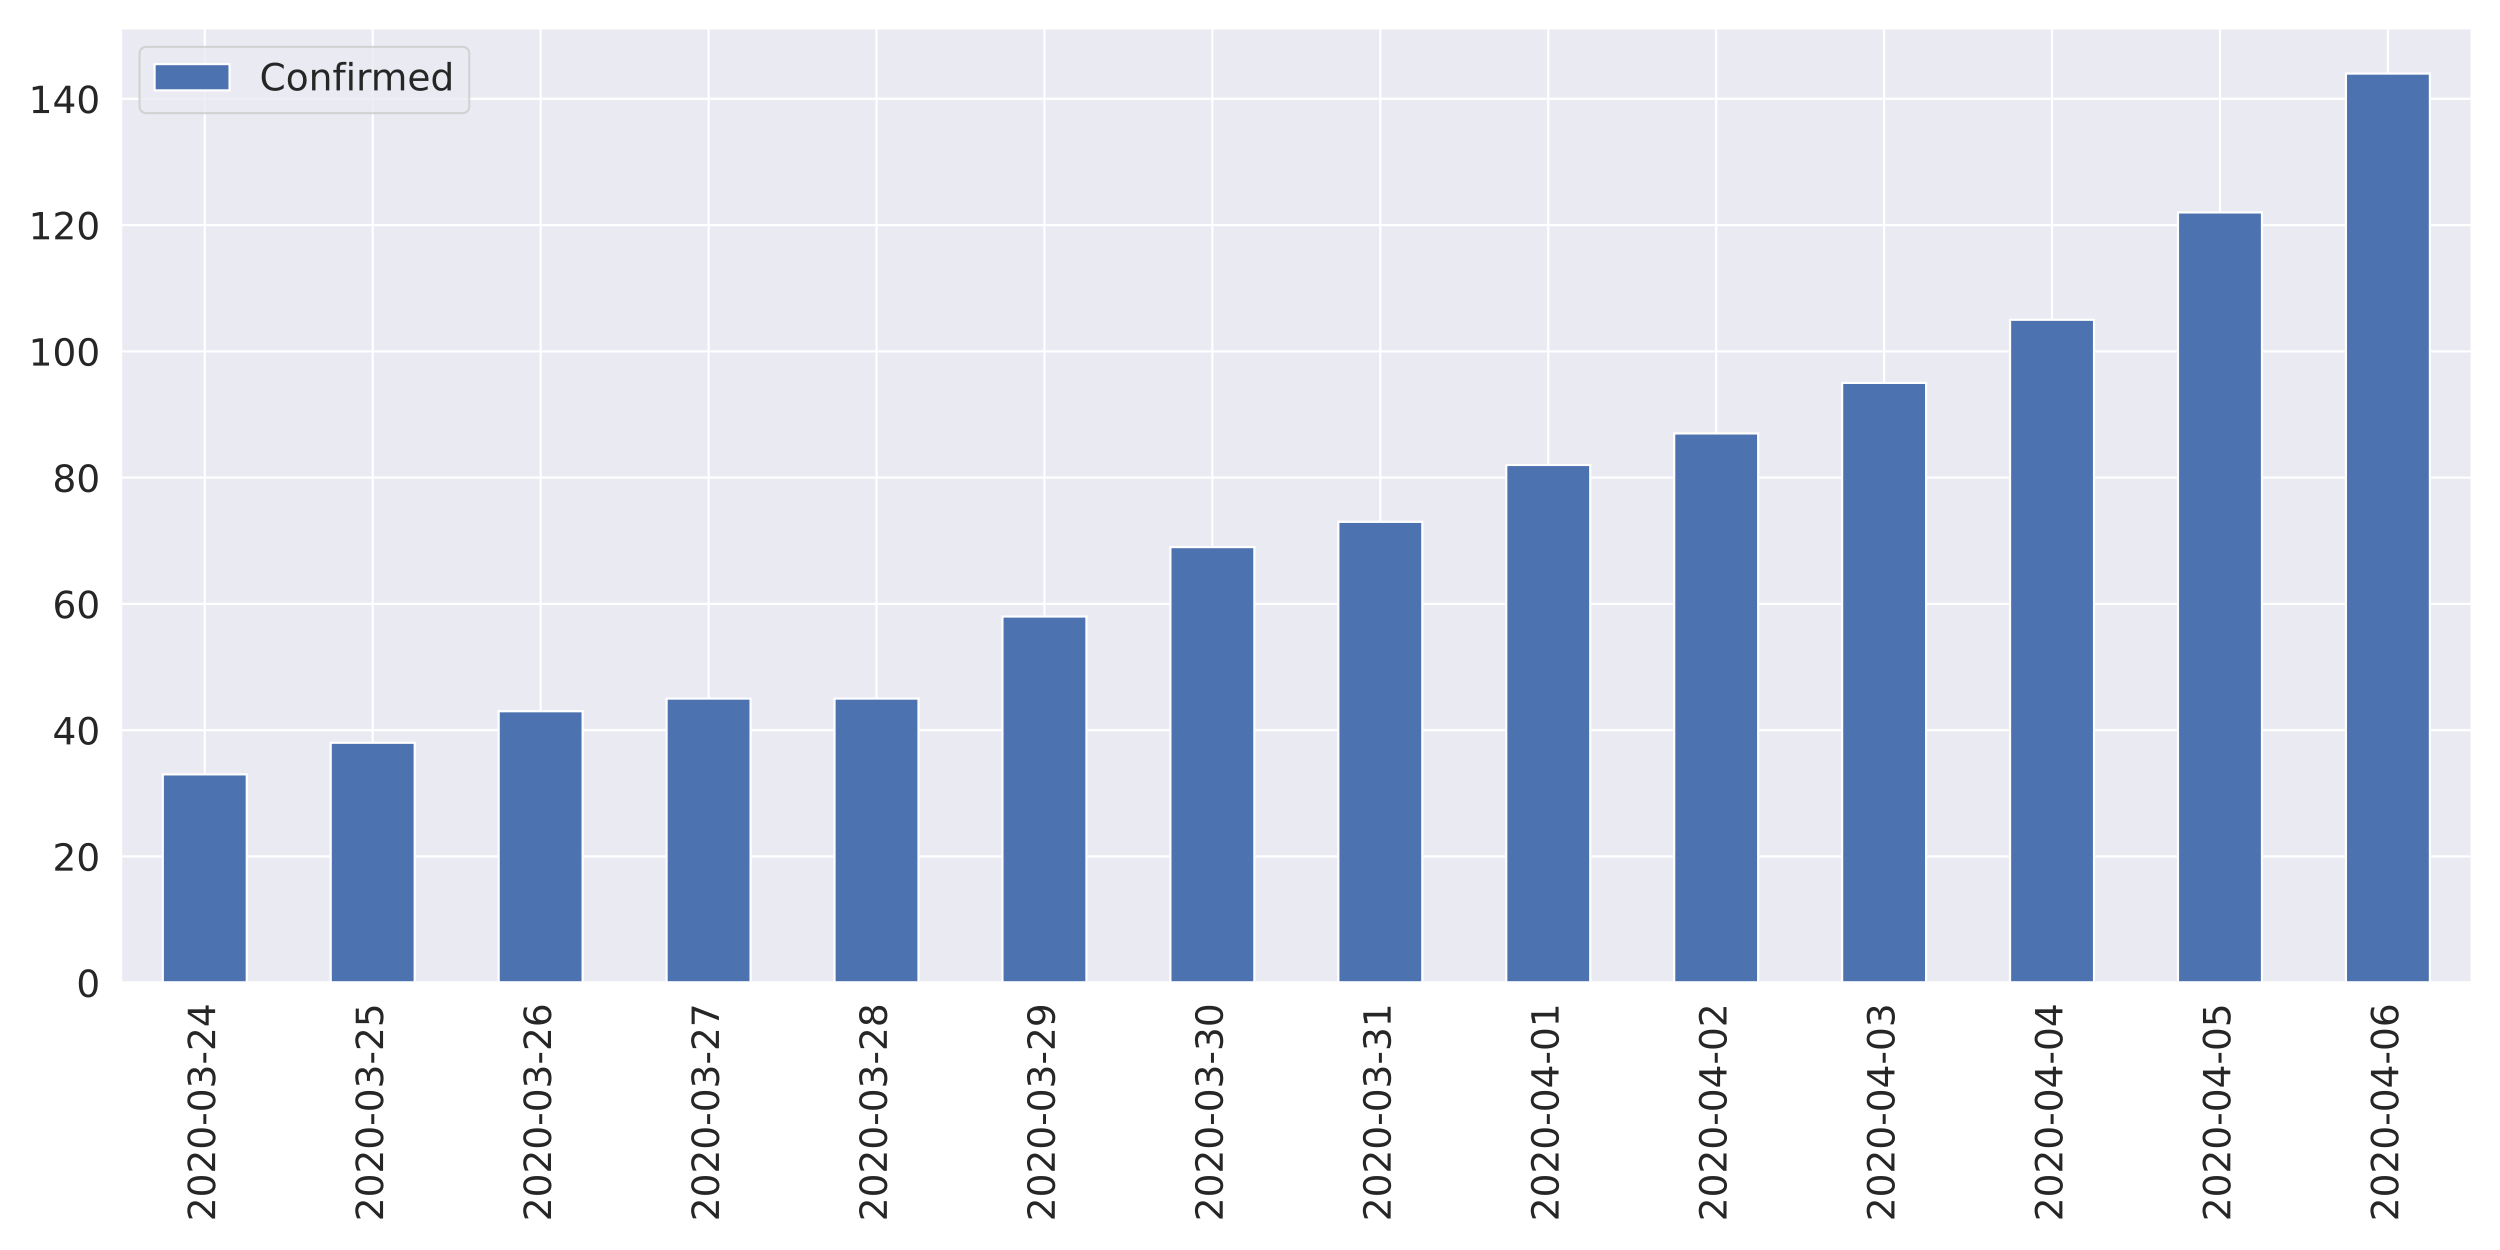
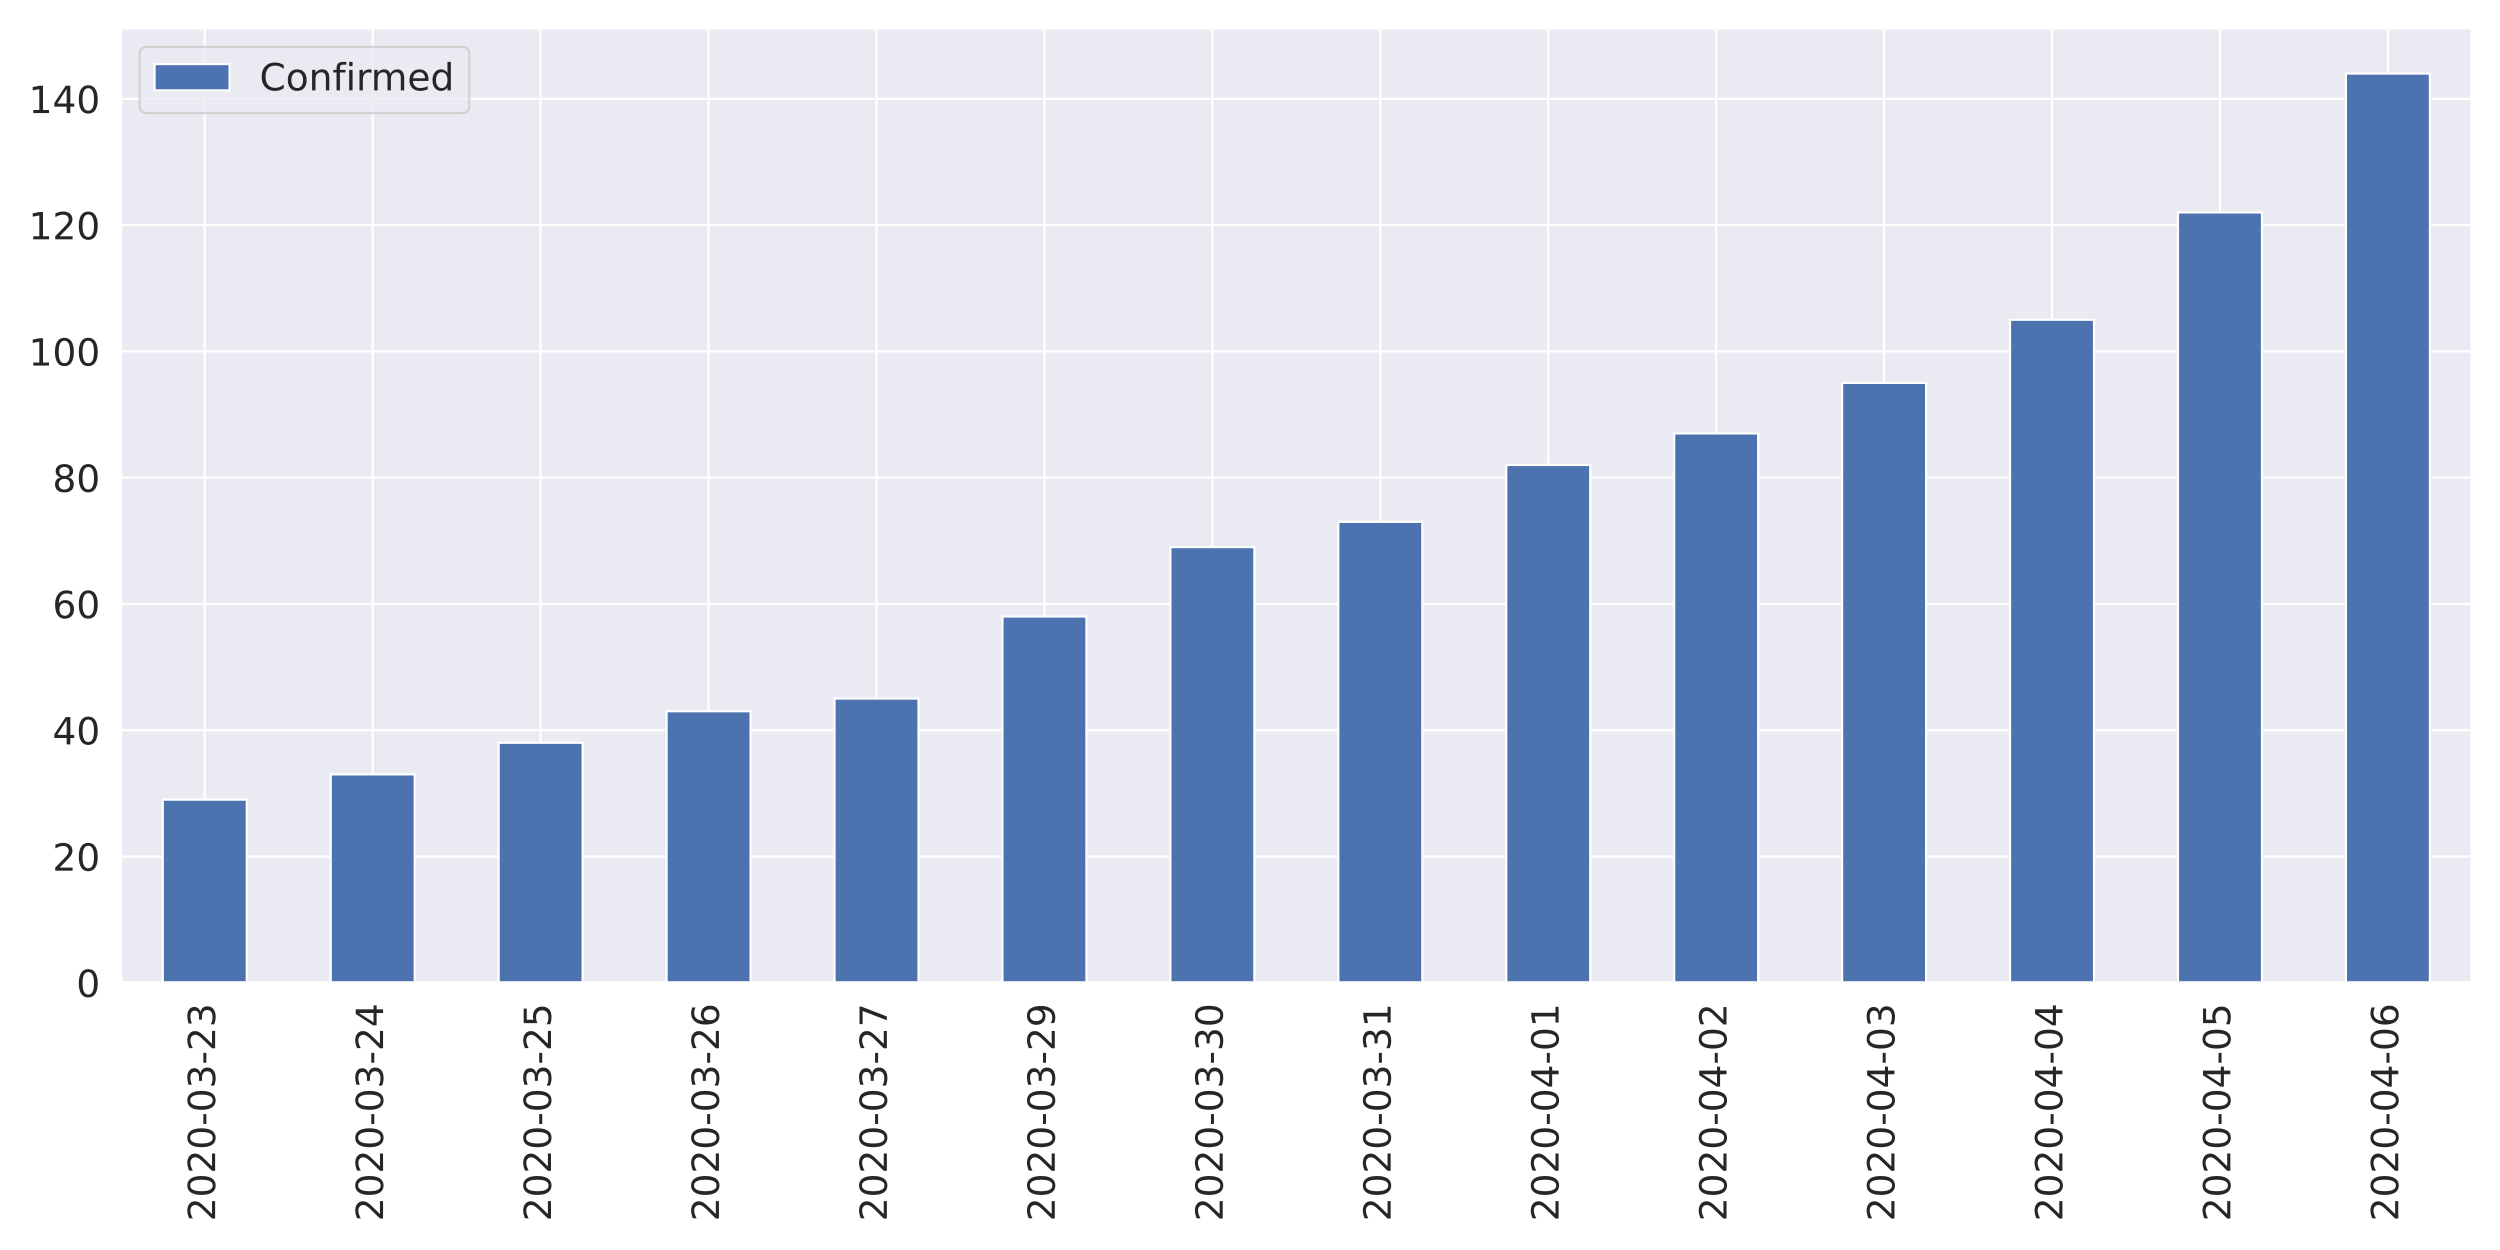
<svg xmlns="http://www.w3.org/2000/svg" xmlns:xlink="http://www.w3.org/1999/xlink" height="576pt" version="1.1" viewBox="0 0 1152 576" width="1152pt">
  <defs>
    <style type="text/css">
*{stroke-linecap:butt;stroke-linejoin:round;}
  </style>
  </defs>
  <g id="figure_1">
    <g id="patch_1">
      <path d="M 0 576  L 1152 576  L 1152 0  L 0 0  z " style="fill:#ffffff;" />
    </g>
    <g id="axes_1">
      <g id="patch_2">
        <path d="M 55.67 452.83  L 1139.04 452.83  L 1139.04 12.96  L 55.67 12.96  z " style="fill:#eaeaf2;" />
      </g>
      <g id="matplotlib.axis_1">
        <g id="xtick_1">
          <g id="line2d_1">
            <path clip-path="url(#p32ae984a57)" d="M 94.362 452.83  L 94.362 12.96  " style="fill:none;stroke:#ffffff;stroke-linecap:round;" />
          </g>
          <g id="text_1">
            <defs>
              <path d="M 19.188 8.297  L 53.609 8.297  L 53.609 0  L 7.328 0  L 7.328 8.297  Q 12.938 14.109 22.625 23.891  Q 32.328 33.688 34.812 36.531  Q 39.547 41.844 41.422 45.531  Q 43.312 49.219 43.312 52.781  Q 43.312 58.594 39.234 62.25  Q 35.156 65.922 28.609 65.922  Q 23.969 65.922 18.812 64.312  Q 13.672 62.703 7.812 59.422  L 7.812 69.391  Q 13.766 71.781 18.938 73  Q 24.125 74.219 28.422 74.219  Q 39.75 74.219 46.484 68.547  Q 53.219 62.891 53.219 53.422  Q 53.219 48.922 51.531 44.891  Q 49.859 40.875 45.406 35.406  Q 44.188 33.984 37.641 27.219  Q 31.109 20.453 19.188 8.297  z " id="DejaVuSans-50" />
              <path d="M 31.781 66.406  Q 24.172 66.406 20.328 58.906  Q 16.5 51.422 16.5 36.375  Q 16.5 21.391 20.328 13.891  Q 24.172 6.391 31.781 6.391  Q 39.453 6.391 43.281 13.891  Q 47.125 21.391 47.125 36.375  Q 47.125 51.422 43.281 58.906  Q 39.453 66.406 31.781 66.406  z M 31.781 74.219  Q 44.047 74.219 50.516 64.516  Q 56.984 54.828 56.984 36.375  Q 56.984 17.969 50.516 8.266  Q 44.047 -1.422 31.781 -1.422  Q 19.531 -1.422 13.062 8.266  Q 6.594 17.969 6.594 36.375  Q 6.594 54.828 13.062 64.516  Q 19.531 74.219 31.781 74.219  z " id="DejaVuSans-48" />
              <path d="M 4.891 31.391  L 31.203 31.391  L 31.203 23.391  L 4.891 23.391  z " id="DejaVuSans-45" />
              <path d="M 40.578 39.312  Q 47.656 37.797 51.625 33  Q 55.609 28.219 55.609 21.188  Q 55.609 10.406 48.188 4.484  Q 40.766 -1.422 27.094 -1.422  Q 22.516 -1.422 17.656 -0.516  Q 12.797 0.391 7.625 2.203  L 7.625 11.719  Q 11.719 9.328 16.594 8.109  Q 21.484 6.891 26.812 6.891  Q 36.078 6.891 40.938 10.547  Q 45.797 14.203 45.797 21.188  Q 45.797 27.641 41.281 31.266  Q 36.766 34.906 28.719 34.906  L 20.219 34.906  L 20.219 43.016  L 29.109 43.016  Q 36.375 43.016 40.234 45.922  Q 44.094 48.828 44.094 54.297  Q 44.094 59.906 40.109 62.906  Q 36.141 65.922 28.719 65.922  Q 24.656 65.922 20.016 65.031  Q 15.375 64.156 9.812 62.312  L 9.812 71.094  Q 15.438 72.656 20.344 73.438  Q 25.25 74.219 29.594 74.219  Q 40.828 74.219 47.359 69.109  Q 53.906 64.016 53.906 55.328  Q 53.906 49.266 50.438 45.094  Q 46.969 40.922 40.578 39.312  z " id="DejaVuSans-51" />
-               <path d="M 37.797 64.312  L 12.891 25.391  L 37.797 25.391  z M 35.203 72.906  L 47.609 72.906  L 47.609 25.391  L 58.016 25.391  L 58.016 17.188  L 47.609 17.188  L 47.609 0  L 37.797 0  L 37.797 17.188  L 4.891 17.188  L 4.891 26.703  z " id="DejaVuSans-52" />
            </defs>
            <g style="fill:#262626;" transform="translate(99.12999 562.7538)rotate(-90)scale(0.1728 -0.1728)">
              <use xlink:href="#DejaVuSans-50" />
              <use x="63.623" xlink:href="#DejaVuSans-48" />
              <use x="127.246" xlink:href="#DejaVuSans-50" />
              <use x="190.869" xlink:href="#DejaVuSans-48" />
              <use x="254.492" xlink:href="#DejaVuSans-45" />
              <use x="290.576" xlink:href="#DejaVuSans-48" />
              <use x="354.199" xlink:href="#DejaVuSans-51" />
              <use x="417.822" xlink:href="#DejaVuSans-45" />
              <use x="453.906" xlink:href="#DejaVuSans-50" />
-               <use x="517.529" xlink:href="#DejaVuSans-52" />
+               <use x="517.529" xlink:href="#DejaVuSans-51" />
            </g>
          </g>
        </g>
        <g id="xtick_2">
          <g id="line2d_2">
            <path clip-path="url(#p32ae984a57)" d="M 171.745 452.83  L 171.745 12.96  " style="fill:none;stroke:#ffffff;stroke-linecap:round;" />
          </g>
          <g id="text_2">
            <defs>
-               <path d="M 10.797 72.906  L 49.516 72.906  L 49.516 64.594  L 19.828 64.594  L 19.828 46.734  Q 21.969 47.469 24.109 47.828  Q 26.266 48.188 28.422 48.188  Q 40.625 48.188 47.75 41.5  Q 54.891 34.812 54.891 23.391  Q 54.891 11.625 47.562 5.094  Q 40.234 -1.422 26.906 -1.422  Q 22.312 -1.422 17.547 -0.641  Q 12.797 0.141 7.719 1.703  L 7.719 11.625  Q 12.109 9.234 16.797 8.062  Q 21.484 6.891 26.703 6.891  Q 35.156 6.891 40.078 11.328  Q 45.016 15.766 45.016 23.391  Q 45.016 31 40.078 35.438  Q 35.156 39.891 26.703 39.891  Q 22.75 39.891 18.812 39.016  Q 14.891 38.141 10.797 36.281  z " id="DejaVuSans-53" />
+               <path d="M 37.797 64.312  L 12.891 25.391  L 37.797 25.391  z M 35.203 72.906  L 47.609 72.906  L 47.609 25.391  L 58.016 25.391  L 58.016 17.188  L 47.609 17.188  L 47.609 0  L 37.797 0  L 37.797 17.188  L 4.891 17.188  L 4.891 26.703  z " id="DejaVuSans-52" />
            </defs>
            <g style="fill:#262626;" transform="translate(176.5136 562.7538)rotate(-90)scale(0.1728 -0.1728)">
              <use xlink:href="#DejaVuSans-50" />
              <use x="63.623" xlink:href="#DejaVuSans-48" />
              <use x="127.246" xlink:href="#DejaVuSans-50" />
              <use x="190.869" xlink:href="#DejaVuSans-48" />
              <use x="254.492" xlink:href="#DejaVuSans-45" />
              <use x="290.576" xlink:href="#DejaVuSans-48" />
              <use x="354.199" xlink:href="#DejaVuSans-51" />
              <use x="417.822" xlink:href="#DejaVuSans-45" />
              <use x="453.906" xlink:href="#DejaVuSans-50" />
-               <use x="517.529" xlink:href="#DejaVuSans-53" />
+               <use x="517.529" xlink:href="#DejaVuSans-52" />
            </g>
          </g>
        </g>
        <g id="xtick_3">
          <g id="line2d_3">
            <path clip-path="url(#p32ae984a57)" d="M 249.129 452.83  L 249.129 12.96  " style="fill:none;stroke:#ffffff;stroke-linecap:round;" />
          </g>
          <g id="text_3">
            <defs>
-               <path d="M 33.016 40.375  Q 26.375 40.375 22.484 35.828  Q 18.609 31.297 18.609 23.391  Q 18.609 15.531 22.484 10.953  Q 26.375 6.391 33.016 6.391  Q 39.656 6.391 43.531 10.953  Q 47.406 15.531 47.406 23.391  Q 47.406 31.297 43.531 35.828  Q 39.656 40.375 33.016 40.375  z M 52.594 71.297  L 52.594 62.312  Q 48.875 64.062 45.094 64.984  Q 41.312 65.922 37.594 65.922  Q 27.828 65.922 22.672 59.328  Q 17.531 52.734 16.797 39.406  Q 19.672 43.656 24.016 45.922  Q 28.375 48.188 33.594 48.188  Q 44.578 48.188 50.953 41.516  Q 57.328 34.859 57.328 23.391  Q 57.328 12.156 50.688 5.359  Q 44.047 -1.422 33.016 -1.422  Q 20.359 -1.422 13.672 8.266  Q 6.984 17.969 6.984 36.375  Q 6.984 53.656 15.188 63.938  Q 23.391 74.219 37.203 74.219  Q 40.922 74.219 44.703 73.484  Q 48.484 72.75 52.594 71.297  z " id="DejaVuSans-54" />
+               <path d="M 10.797 72.906  L 49.516 72.906  L 49.516 64.594  L 19.828 64.594  L 19.828 46.734  Q 21.969 47.469 24.109 47.828  Q 26.266 48.188 28.422 48.188  Q 40.625 48.188 47.75 41.5  Q 54.891 34.812 54.891 23.391  Q 54.891 11.625 47.562 5.094  Q 40.234 -1.422 26.906 -1.422  Q 22.312 -1.422 17.547 -0.641  Q 12.797 0.141 7.719 1.703  L 7.719 11.625  Q 12.109 9.234 16.797 8.062  Q 21.484 6.891 26.703 6.891  Q 35.156 6.891 40.078 11.328  Q 45.016 15.766 45.016 23.391  Q 45.016 31 40.078 35.438  Q 35.156 39.891 26.703 39.891  Q 22.75 39.891 18.812 39.016  Q 14.891 38.141 10.797 36.281  z " id="DejaVuSans-53" />
            </defs>
            <g style="fill:#262626;" transform="translate(253.8971 562.7538)rotate(-90)scale(0.1728 -0.1728)">
              <use xlink:href="#DejaVuSans-50" />
              <use x="63.623" xlink:href="#DejaVuSans-48" />
              <use x="127.246" xlink:href="#DejaVuSans-50" />
              <use x="190.869" xlink:href="#DejaVuSans-48" />
              <use x="254.492" xlink:href="#DejaVuSans-45" />
              <use x="290.576" xlink:href="#DejaVuSans-48" />
              <use x="354.199" xlink:href="#DejaVuSans-51" />
              <use x="417.822" xlink:href="#DejaVuSans-45" />
              <use x="453.906" xlink:href="#DejaVuSans-50" />
-               <use x="517.529" xlink:href="#DejaVuSans-54" />
+               <use x="517.529" xlink:href="#DejaVuSans-53" />
            </g>
          </g>
        </g>
        <g id="xtick_4">
          <g id="line2d_4">
            <path clip-path="url(#p32ae984a57)" d="M 326.512 452.83  L 326.512 12.96  " style="fill:none;stroke:#ffffff;stroke-linecap:round;" />
          </g>
          <g id="text_4">
            <defs>
-               <path d="M 8.203 72.906  L 55.078 72.906  L 55.078 68.703  L 28.609 0  L 18.312 0  L 43.219 64.594  L 8.203 64.594  z " id="DejaVuSans-55" />
+               <path d="M 33.016 40.375  Q 26.375 40.375 22.484 35.828  Q 18.609 31.297 18.609 23.391  Q 18.609 15.531 22.484 10.953  Q 26.375 6.391 33.016 6.391  Q 39.656 6.391 43.531 10.953  Q 47.406 15.531 47.406 23.391  Q 47.406 31.297 43.531 35.828  Q 39.656 40.375 33.016 40.375  z M 52.594 71.297  L 52.594 62.312  Q 48.875 64.062 45.094 64.984  Q 41.312 65.922 37.594 65.922  Q 27.828 65.922 22.672 59.328  Q 17.531 52.734 16.797 39.406  Q 19.672 43.656 24.016 45.922  Q 28.375 48.188 33.594 48.188  Q 44.578 48.188 50.953 41.516  Q 57.328 34.859 57.328 23.391  Q 57.328 12.156 50.688 5.359  Q 44.047 -1.422 33.016 -1.422  Q 20.359 -1.422 13.672 8.266  Q 6.984 17.969 6.984 36.375  Q 6.984 53.656 15.188 63.938  Q 23.391 74.219 37.203 74.219  Q 40.922 74.219 44.703 73.484  Q 48.484 72.75 52.594 71.297  z " id="DejaVuSans-54" />
            </defs>
            <g style="fill:#262626;" transform="translate(331.2807 562.7538)rotate(-90)scale(0.1728 -0.1728)">
              <use xlink:href="#DejaVuSans-50" />
              <use x="63.623" xlink:href="#DejaVuSans-48" />
              <use x="127.246" xlink:href="#DejaVuSans-50" />
              <use x="190.869" xlink:href="#DejaVuSans-48" />
              <use x="254.492" xlink:href="#DejaVuSans-45" />
              <use x="290.576" xlink:href="#DejaVuSans-48" />
              <use x="354.199" xlink:href="#DejaVuSans-51" />
              <use x="417.822" xlink:href="#DejaVuSans-45" />
              <use x="453.906" xlink:href="#DejaVuSans-50" />
-               <use x="517.529" xlink:href="#DejaVuSans-55" />
+               <use x="517.529" xlink:href="#DejaVuSans-54" />
            </g>
          </g>
        </g>
        <g id="xtick_5">
          <g id="line2d_5">
            <path clip-path="url(#p32ae984a57)" d="M 403.896 452.83  L 403.896 12.96  " style="fill:none;stroke:#ffffff;stroke-linecap:round;" />
          </g>
          <g id="text_5">
            <defs>
-               <path d="M 31.781 34.625  Q 24.75 34.625 20.719 30.859  Q 16.703 27.094 16.703 20.516  Q 16.703 13.922 20.719 10.156  Q 24.75 6.391 31.781 6.391  Q 38.812 6.391 42.859 10.172  Q 46.922 13.969 46.922 20.516  Q 46.922 27.094 42.891 30.859  Q 38.875 34.625 31.781 34.625  z M 21.922 38.812  Q 15.578 40.375 12.031 44.719  Q 8.5 49.078 8.5 55.328  Q 8.5 64.062 14.719 69.141  Q 20.953 74.219 31.781 74.219  Q 42.672 74.219 48.875 69.141  Q 55.078 64.062 55.078 55.328  Q 55.078 49.078 51.531 44.719  Q 48 40.375 41.703 38.812  Q 48.828 37.156 52.797 32.312  Q 56.781 27.484 56.781 20.516  Q 56.781 9.906 50.312 4.234  Q 43.844 -1.422 31.781 -1.422  Q 19.734 -1.422 13.25 4.234  Q 6.781 9.906 6.781 20.516  Q 6.781 27.484 10.781 32.312  Q 14.797 37.156 21.922 38.812  z M 18.312 54.391  Q 18.312 48.734 21.844 45.562  Q 25.391 42.391 31.781 42.391  Q 38.141 42.391 41.719 45.562  Q 45.312 48.734 45.312 54.391  Q 45.312 60.062 41.719 63.234  Q 38.141 66.406 31.781 66.406  Q 25.391 66.406 21.844 63.234  Q 18.312 60.062 18.312 54.391  z " id="DejaVuSans-56" />
+               <path d="M 8.203 72.906  L 55.078 72.906  L 55.078 68.703  L 28.609 0  L 18.312 0  L 43.219 64.594  L 8.203 64.594  z " id="DejaVuSans-55" />
            </defs>
            <g style="fill:#262626;" transform="translate(408.6643 562.7538)rotate(-90)scale(0.1728 -0.1728)">
              <use xlink:href="#DejaVuSans-50" />
              <use x="63.623" xlink:href="#DejaVuSans-48" />
              <use x="127.246" xlink:href="#DejaVuSans-50" />
              <use x="190.869" xlink:href="#DejaVuSans-48" />
              <use x="254.492" xlink:href="#DejaVuSans-45" />
              <use x="290.576" xlink:href="#DejaVuSans-48" />
              <use x="354.199" xlink:href="#DejaVuSans-51" />
              <use x="417.822" xlink:href="#DejaVuSans-45" />
              <use x="453.906" xlink:href="#DejaVuSans-50" />
-               <use x="517.529" xlink:href="#DejaVuSans-56" />
+               <use x="517.529" xlink:href="#DejaVuSans-55" />
            </g>
          </g>
        </g>
        <g id="xtick_6">
          <g id="line2d_6">
            <path clip-path="url(#p32ae984a57)" d="M 481.28 452.83  L 481.28 12.96  " style="fill:none;stroke:#ffffff;stroke-linecap:round;" />
          </g>
          <g id="text_6">
            <defs>
              <path d="M 10.984 1.516  L 10.984 10.5  Q 14.703 8.734 18.5 7.812  Q 22.312 6.891 25.984 6.891  Q 35.75 6.891 40.891 13.453  Q 46.047 20.016 46.781 33.406  Q 43.953 29.203 39.594 26.953  Q 35.25 24.703 29.984 24.703  Q 19.047 24.703 12.672 31.312  Q 6.297 37.938 6.297 49.422  Q 6.297 60.641 12.938 67.422  Q 19.578 74.219 30.609 74.219  Q 43.266 74.219 49.922 64.516  Q 56.594 54.828 56.594 36.375  Q 56.594 19.141 48.406 8.859  Q 40.234 -1.422 26.422 -1.422  Q 22.703 -1.422 18.891 -0.688  Q 15.094 0.047 10.984 1.516  z M 30.609 32.422  Q 37.25 32.422 41.125 36.953  Q 45.016 41.5 45.016 49.422  Q 45.016 57.281 41.125 61.844  Q 37.25 66.406 30.609 66.406  Q 23.969 66.406 20.094 61.844  Q 16.219 57.281 16.219 49.422  Q 16.219 41.5 20.094 36.953  Q 23.969 32.422 30.609 32.422  z " id="DejaVuSans-57" />
            </defs>
            <g style="fill:#262626;" transform="translate(486.0478 562.7538)rotate(-90)scale(0.1728 -0.1728)">
              <use xlink:href="#DejaVuSans-50" />
              <use x="63.623" xlink:href="#DejaVuSans-48" />
              <use x="127.246" xlink:href="#DejaVuSans-50" />
              <use x="190.869" xlink:href="#DejaVuSans-48" />
              <use x="254.492" xlink:href="#DejaVuSans-45" />
              <use x="290.576" xlink:href="#DejaVuSans-48" />
              <use x="354.199" xlink:href="#DejaVuSans-51" />
              <use x="417.822" xlink:href="#DejaVuSans-45" />
              <use x="453.906" xlink:href="#DejaVuSans-50" />
              <use x="517.529" xlink:href="#DejaVuSans-57" />
            </g>
          </g>
        </g>
        <g id="xtick_7">
          <g id="line2d_7">
            <path clip-path="url(#p32ae984a57)" d="M 558.663 452.83  L 558.663 12.96  " style="fill:none;stroke:#ffffff;stroke-linecap:round;" />
          </g>
          <g id="text_7">
            <g style="fill:#262626;" transform="translate(563.4314 562.7538)rotate(-90)scale(0.1728 -0.1728)">
              <use xlink:href="#DejaVuSans-50" />
              <use x="63.623" xlink:href="#DejaVuSans-48" />
              <use x="127.246" xlink:href="#DejaVuSans-50" />
              <use x="190.869" xlink:href="#DejaVuSans-48" />
              <use x="254.492" xlink:href="#DejaVuSans-45" />
              <use x="290.576" xlink:href="#DejaVuSans-48" />
              <use x="354.199" xlink:href="#DejaVuSans-51" />
              <use x="417.822" xlink:href="#DejaVuSans-45" />
              <use x="453.906" xlink:href="#DejaVuSans-51" />
              <use x="517.529" xlink:href="#DejaVuSans-48" />
            </g>
          </g>
        </g>
        <g id="xtick_8">
          <g id="line2d_8">
            <path clip-path="url(#p32ae984a57)" d="M 636.047 452.83  L 636.047 12.96  " style="fill:none;stroke:#ffffff;stroke-linecap:round;" />
          </g>
          <g id="text_8">
            <defs>
              <path d="M 12.406 8.297  L 28.516 8.297  L 28.516 63.922  L 10.984 60.406  L 10.984 69.391  L 28.422 72.906  L 38.281 72.906  L 38.281 8.297  L 54.391 8.297  L 54.391 0  L 12.406 0  z " id="DejaVuSans-49" />
            </defs>
            <g style="fill:#262626;" transform="translate(640.815 562.7538)rotate(-90)scale(0.1728 -0.1728)">
              <use xlink:href="#DejaVuSans-50" />
              <use x="63.623" xlink:href="#DejaVuSans-48" />
              <use x="127.246" xlink:href="#DejaVuSans-50" />
              <use x="190.869" xlink:href="#DejaVuSans-48" />
              <use x="254.492" xlink:href="#DejaVuSans-45" />
              <use x="290.576" xlink:href="#DejaVuSans-48" />
              <use x="354.199" xlink:href="#DejaVuSans-51" />
              <use x="417.822" xlink:href="#DejaVuSans-45" />
              <use x="453.906" xlink:href="#DejaVuSans-51" />
              <use x="517.529" xlink:href="#DejaVuSans-49" />
            </g>
          </g>
        </g>
        <g id="xtick_9">
          <g id="line2d_9">
            <path clip-path="url(#p32ae984a57)" d="M 713.43 452.83  L 713.43 12.96  " style="fill:none;stroke:#ffffff;stroke-linecap:round;" />
          </g>
          <g id="text_9">
            <g style="fill:#262626;" transform="translate(718.1986 562.7538)rotate(-90)scale(0.1728 -0.1728)">
              <use xlink:href="#DejaVuSans-50" />
              <use x="63.623" xlink:href="#DejaVuSans-48" />
              <use x="127.246" xlink:href="#DejaVuSans-50" />
              <use x="190.869" xlink:href="#DejaVuSans-48" />
              <use x="254.492" xlink:href="#DejaVuSans-45" />
              <use x="290.576" xlink:href="#DejaVuSans-48" />
              <use x="354.199" xlink:href="#DejaVuSans-52" />
              <use x="417.822" xlink:href="#DejaVuSans-45" />
              <use x="453.906" xlink:href="#DejaVuSans-48" />
              <use x="517.529" xlink:href="#DejaVuSans-49" />
            </g>
          </g>
        </g>
        <g id="xtick_10">
          <g id="line2d_10">
            <path clip-path="url(#p32ae984a57)" d="M 790.814 452.83  L 790.814 12.96  " style="fill:none;stroke:#ffffff;stroke-linecap:round;" />
          </g>
          <g id="text_10">
            <g style="fill:#262626;" transform="translate(795.5821 562.7538)rotate(-90)scale(0.1728 -0.1728)">
              <use xlink:href="#DejaVuSans-50" />
              <use x="63.623" xlink:href="#DejaVuSans-48" />
              <use x="127.246" xlink:href="#DejaVuSans-50" />
              <use x="190.869" xlink:href="#DejaVuSans-48" />
              <use x="254.492" xlink:href="#DejaVuSans-45" />
              <use x="290.576" xlink:href="#DejaVuSans-48" />
              <use x="354.199" xlink:href="#DejaVuSans-52" />
              <use x="417.822" xlink:href="#DejaVuSans-45" />
              <use x="453.906" xlink:href="#DejaVuSans-48" />
              <use x="517.529" xlink:href="#DejaVuSans-50" />
            </g>
          </g>
        </g>
        <g id="xtick_11">
          <g id="line2d_11">
            <path clip-path="url(#p32ae984a57)" d="M 868.197 452.83  L 868.197 12.96  " style="fill:none;stroke:#ffffff;stroke-linecap:round;" />
          </g>
          <g id="text_11">
            <g style="fill:#262626;" transform="translate(872.9657 562.7538)rotate(-90)scale(0.1728 -0.1728)">
              <use xlink:href="#DejaVuSans-50" />
              <use x="63.623" xlink:href="#DejaVuSans-48" />
              <use x="127.246" xlink:href="#DejaVuSans-50" />
              <use x="190.869" xlink:href="#DejaVuSans-48" />
              <use x="254.492" xlink:href="#DejaVuSans-45" />
              <use x="290.576" xlink:href="#DejaVuSans-48" />
              <use x="354.199" xlink:href="#DejaVuSans-52" />
              <use x="417.822" xlink:href="#DejaVuSans-45" />
              <use x="453.906" xlink:href="#DejaVuSans-48" />
              <use x="517.529" xlink:href="#DejaVuSans-51" />
            </g>
          </g>
        </g>
        <g id="xtick_12">
          <g id="line2d_12">
            <path clip-path="url(#p32ae984a57)" d="M 945.581 452.83  L 945.581 12.96  " style="fill:none;stroke:#ffffff;stroke-linecap:round;" />
          </g>
          <g id="text_12">
            <g style="fill:#262626;" transform="translate(950.3493 562.7538)rotate(-90)scale(0.1728 -0.1728)">
              <use xlink:href="#DejaVuSans-50" />
              <use x="63.623" xlink:href="#DejaVuSans-48" />
              <use x="127.246" xlink:href="#DejaVuSans-50" />
              <use x="190.869" xlink:href="#DejaVuSans-48" />
              <use x="254.492" xlink:href="#DejaVuSans-45" />
              <use x="290.576" xlink:href="#DejaVuSans-48" />
              <use x="354.199" xlink:href="#DejaVuSans-52" />
              <use x="417.822" xlink:href="#DejaVuSans-45" />
              <use x="453.906" xlink:href="#DejaVuSans-48" />
              <use x="517.529" xlink:href="#DejaVuSans-52" />
            </g>
          </g>
        </g>
        <g id="xtick_13">
          <g id="line2d_13">
            <path clip-path="url(#p32ae984a57)" d="M 1022.965 452.83  L 1022.965 12.96  " style="fill:none;stroke:#ffffff;stroke-linecap:round;" />
          </g>
          <g id="text_13">
            <g style="fill:#262626;" transform="translate(1027.733 562.7538)rotate(-90)scale(0.1728 -0.1728)">
              <use xlink:href="#DejaVuSans-50" />
              <use x="63.623" xlink:href="#DejaVuSans-48" />
              <use x="127.246" xlink:href="#DejaVuSans-50" />
              <use x="190.869" xlink:href="#DejaVuSans-48" />
              <use x="254.492" xlink:href="#DejaVuSans-45" />
              <use x="290.576" xlink:href="#DejaVuSans-48" />
              <use x="354.199" xlink:href="#DejaVuSans-52" />
              <use x="417.822" xlink:href="#DejaVuSans-45" />
              <use x="453.906" xlink:href="#DejaVuSans-48" />
              <use x="517.529" xlink:href="#DejaVuSans-53" />
            </g>
          </g>
        </g>
        <g id="xtick_14">
          <g id="line2d_14">
            <path clip-path="url(#p32ae984a57)" d="M 1100.348 452.83  L 1100.348 12.96  " style="fill:none;stroke:#ffffff;stroke-linecap:round;" />
          </g>
          <g id="text_14">
            <g style="fill:#262626;" transform="translate(1105.116 562.7538)rotate(-90)scale(0.1728 -0.1728)">
              <use xlink:href="#DejaVuSans-50" />
              <use x="63.623" xlink:href="#DejaVuSans-48" />
              <use x="127.246" xlink:href="#DejaVuSans-50" />
              <use x="190.869" xlink:href="#DejaVuSans-48" />
              <use x="254.492" xlink:href="#DejaVuSans-45" />
              <use x="290.576" xlink:href="#DejaVuSans-48" />
              <use x="354.199" xlink:href="#DejaVuSans-52" />
              <use x="417.822" xlink:href="#DejaVuSans-45" />
              <use x="453.906" xlink:href="#DejaVuSans-48" />
              <use x="517.529" xlink:href="#DejaVuSans-54" />
            </g>
          </g>
        </g>
      </g>
      <g id="matplotlib.axis_2">
        <g id="ytick_1">
          <g id="line2d_15">
            <path clip-path="url(#p32ae984a57)" d="M 55.67 452.83  L 1139.04 452.83  " style="fill:none;stroke:#ffffff;stroke-linecap:round;" />
          </g>
          <g id="text_15">
            <g style="fill:#262626;" transform="translate(35.1756 459.3951)scale(0.1728 -0.1728)">
              <use xlink:href="#DejaVuSans-48" />
            </g>
          </g>
        </g>
        <g id="ytick_2">
          <g id="line2d_16">
            <path clip-path="url(#p32ae984a57)" d="M 55.67 394.646  L 1139.04 394.646  " style="fill:none;stroke:#ffffff;stroke-linecap:round;" />
          </g>
          <g id="text_16">
            <g style="fill:#262626;" transform="translate(24.1812 401.2112)scale(0.1728 -0.1728)">
              <use xlink:href="#DejaVuSans-50" />
              <use x="63.623" xlink:href="#DejaVuSans-48" />
            </g>
          </g>
        </g>
        <g id="ytick_3">
          <g id="line2d_17">
            <path clip-path="url(#p32ae984a57)" d="M 55.67 336.462  L 1139.04 336.462  " style="fill:none;stroke:#ffffff;stroke-linecap:round;" />
          </g>
          <g id="text_17">
            <g style="fill:#262626;" transform="translate(24.1812 343.0273)scale(0.1728 -0.1728)">
              <use xlink:href="#DejaVuSans-52" />
              <use x="63.623" xlink:href="#DejaVuSans-48" />
            </g>
          </g>
        </g>
        <g id="ytick_4">
          <g id="line2d_18">
            <path clip-path="url(#p32ae984a57)" d="M 55.67 278.278  L 1139.04 278.278  " style="fill:none;stroke:#ffffff;stroke-linecap:round;" />
          </g>
          <g id="text_18">
            <g style="fill:#262626;" transform="translate(24.1812 284.8435)scale(0.1728 -0.1728)">
              <use xlink:href="#DejaVuSans-54" />
              <use x="63.623" xlink:href="#DejaVuSans-48" />
            </g>
          </g>
        </g>
        <g id="ytick_5">
          <g id="line2d_19">
            <path clip-path="url(#p32ae984a57)" d="M 55.67 220.095  L 1139.04 220.095  " style="fill:none;stroke:#ffffff;stroke-linecap:round;" />
          </g>
          <g id="text_19">
+             <defs>
+               <path d="M 31.781 34.625  Q 24.75 34.625 20.719 30.859  Q 16.703 27.094 16.703 20.516  Q 16.703 13.922 20.719 10.156  Q 24.75 6.391 31.781 6.391  Q 38.812 6.391 42.859 10.172  Q 46.922 13.969 46.922 20.516  Q 46.922 27.094 42.891 30.859  Q 38.875 34.625 31.781 34.625  z M 21.922 38.812  Q 15.578 40.375 12.031 44.719  Q 8.5 49.078 8.5 55.328  Q 8.5 64.062 14.719 69.141  Q 20.953 74.219 31.781 74.219  Q 42.672 74.219 48.875 69.141  Q 55.078 64.062 55.078 55.328  Q 55.078 49.078 51.531 44.719  Q 48 40.375 41.703 38.812  Q 48.828 37.156 52.797 32.312  Q 56.781 27.484 56.781 20.516  Q 56.781 9.906 50.312 4.234  Q 43.844 -1.422 31.781 -1.422  Q 19.734 -1.422 13.25 4.234  Q 6.781 9.906 6.781 20.516  Q 6.781 27.484 10.781 32.312  Q 14.797 37.156 21.922 38.812  z M 18.312 54.391  Q 18.312 48.734 21.844 45.562  Q 25.391 42.391 31.781 42.391  Q 38.141 42.391 41.719 45.562  Q 45.312 48.734 45.312 54.391  Q 45.312 60.062 41.719 63.234  Q 38.141 66.406 31.781 66.406  Q 25.391 66.406 21.844 63.234  Q 18.312 60.062 18.312 54.391  z " id="DejaVuSans-56" />
+             </defs>
            <g style="fill:#262626;" transform="translate(24.1812 226.6596)scale(0.1728 -0.1728)">
              <use xlink:href="#DejaVuSans-56" />
              <use x="63.623" xlink:href="#DejaVuSans-48" />
            </g>
          </g>
        </g>
        <g id="ytick_6">
          <g id="line2d_20">
            <path clip-path="url(#p32ae984a57)" d="M 55.67 161.911  L 1139.04 161.911  " style="fill:none;stroke:#ffffff;stroke-linecap:round;" />
          </g>
          <g id="text_20">
            <g style="fill:#262626;" transform="translate(13.1868 168.4757)scale(0.1728 -0.1728)">
              <use xlink:href="#DejaVuSans-49" />
              <use x="63.623" xlink:href="#DejaVuSans-48" />
              <use x="127.246" xlink:href="#DejaVuSans-48" />
            </g>
          </g>
        </g>
        <g id="ytick_7">
          <g id="line2d_21">
            <path clip-path="url(#p32ae984a57)" d="M 55.67 103.727  L 1139.04 103.727  " style="fill:none;stroke:#ffffff;stroke-linecap:round;" />
          </g>
          <g id="text_21">
            <g style="fill:#262626;" transform="translate(13.1868 110.2919)scale(0.1728 -0.1728)">
              <use xlink:href="#DejaVuSans-49" />
              <use x="63.623" xlink:href="#DejaVuSans-50" />
              <use x="127.246" xlink:href="#DejaVuSans-48" />
            </g>
          </g>
        </g>
        <g id="ytick_8">
          <g id="line2d_22">
            <path clip-path="url(#p32ae984a57)" d="M 55.67 45.543  L 1139.04 45.543  " style="fill:none;stroke:#ffffff;stroke-linecap:round;" />
          </g>
          <g id="text_22">
            <g style="fill:#262626;" transform="translate(13.1868 52.10801)scale(0.1728 -0.1728)">
              <use xlink:href="#DejaVuSans-49" />
              <use x="63.623" xlink:href="#DejaVuSans-52" />
              <use x="127.246" xlink:href="#DejaVuSans-48" />
            </g>
          </g>
        </g>
      </g>
      <g id="patch_3">
-         <path clip-path="url(#p32ae984a57)" d="M 75.016 452.83  L 113.708 452.83  L 113.708 356.827  L 75.016 356.827  z " style="fill:#4c72b0;stroke:#ffffff;stroke-linejoin:miter;" />
+         <path clip-path="url(#p32ae984a57)" d="M 75.016 452.83  L 113.708 452.83  L 113.708 368.463  L 75.016 368.463  z " style="fill:#4c72b0;stroke:#ffffff;stroke-linejoin:miter;" />
      </g>
      <g id="patch_4">
-         <path clip-path="url(#p32ae984a57)" d="M 152.399 452.83  L 191.091 452.83  L 191.091 342.281  L 152.399 342.281  z " style="fill:#4c72b0;stroke:#ffffff;stroke-linejoin:miter;" />
+         <path clip-path="url(#p32ae984a57)" d="M 152.399 452.83  L 191.091 452.83  L 191.091 356.827  L 152.399 356.827  z " style="fill:#4c72b0;stroke:#ffffff;stroke-linejoin:miter;" />
      </g>
      <g id="patch_5">
-         <path clip-path="url(#p32ae984a57)" d="M 229.783 452.83  L 268.475 452.83  L 268.475 327.735  L 229.783 327.735  z " style="fill:#4c72b0;stroke:#ffffff;stroke-linejoin:miter;" />
+         <path clip-path="url(#p32ae984a57)" d="M 229.783 452.83  L 268.475 452.83  L 268.475 342.281  L 229.783 342.281  z " style="fill:#4c72b0;stroke:#ffffff;stroke-linejoin:miter;" />
      </g>
      <g id="patch_6">
-         <path clip-path="url(#p32ae984a57)" d="M 307.167 452.83  L 345.858 452.83  L 345.858 321.916  L 307.167 321.916  z " style="fill:#4c72b0;stroke:#ffffff;stroke-linejoin:miter;" />
+         <path clip-path="url(#p32ae984a57)" d="M 307.167 452.83  L 345.858 452.83  L 345.858 327.735  L 307.167 327.735  z " style="fill:#4c72b0;stroke:#ffffff;stroke-linejoin:miter;" />
      </g>
      <g id="patch_7">
        <path clip-path="url(#p32ae984a57)" d="M 384.55 452.83  L 423.242 452.83  L 423.242 321.916  L 384.55 321.916  z " style="fill:#4c72b0;stroke:#ffffff;stroke-linejoin:miter;" />
      </g>
      <g id="patch_8">
        <path clip-path="url(#p32ae984a57)" d="M 461.934 452.83  L 500.626 452.83  L 500.626 284.097  L 461.934 284.097  z " style="fill:#4c72b0;stroke:#ffffff;stroke-linejoin:miter;" />
      </g>
      <g id="patch_9">
        <path clip-path="url(#p32ae984a57)" d="M 539.317 452.83  L 578.009 452.83  L 578.009 252.096  L 539.317 252.096  z " style="fill:#4c72b0;stroke:#ffffff;stroke-linejoin:miter;" />
      </g>
      <g id="patch_10">
        <path clip-path="url(#p32ae984a57)" d="M 616.701 452.83  L 655.393 452.83  L 655.393 240.459  L 616.701 240.459  z " style="fill:#4c72b0;stroke:#ffffff;stroke-linejoin:miter;" />
      </g>
      <g id="patch_11">
        <path clip-path="url(#p32ae984a57)" d="M 694.084 452.83  L 732.776 452.83  L 732.776 214.276  L 694.084 214.276  z " style="fill:#4c72b0;stroke:#ffffff;stroke-linejoin:miter;" />
      </g>
      <g id="patch_12">
        <path clip-path="url(#p32ae984a57)" d="M 771.468 452.83  L 810.16 452.83  L 810.16 199.73  L 771.468 199.73  z " style="fill:#4c72b0;stroke:#ffffff;stroke-linejoin:miter;" />
      </g>
      <g id="patch_13">
        <path clip-path="url(#p32ae984a57)" d="M 848.852 452.83  L 887.543 452.83  L 887.543 176.457  L 848.852 176.457  z " style="fill:#4c72b0;stroke:#ffffff;stroke-linejoin:miter;" />
      </g>
      <g id="patch_14">
        <path clip-path="url(#p32ae984a57)" d="M 926.235 452.83  L 964.927 452.83  L 964.927 147.365  L 926.235 147.365  z " style="fill:#4c72b0;stroke:#ffffff;stroke-linejoin:miter;" />
      </g>
      <g id="patch_15">
        <path clip-path="url(#p32ae984a57)" d="M 1003.619 452.83  L 1042.311 452.83  L 1042.311 97.908  L 1003.619 97.908  z " style="fill:#4c72b0;stroke:#ffffff;stroke-linejoin:miter;" />
      </g>
      <g id="patch_16">
        <path clip-path="url(#p32ae984a57)" d="M 1081.002 452.83  L 1119.694 452.83  L 1119.694 33.906  L 1081.002 33.906  z " style="fill:#4c72b0;stroke:#ffffff;stroke-linejoin:miter;" />
      </g>
      <g id="patch_17">
        <path d="M 55.67 452.83  L 55.67 12.96  " style="fill:none;stroke:#ffffff;stroke-linecap:square;stroke-linejoin:miter;stroke-width:1.25;" />
      </g>
      <g id="patch_18">
        <path d="M 1139.04 452.83  L 1139.04 12.96  " style="fill:none;stroke:#ffffff;stroke-linecap:square;stroke-linejoin:miter;stroke-width:1.25;" />
      </g>
      <g id="patch_19">
        <path d="M 55.67 452.83  L 1139.04 452.83  " style="fill:none;stroke:#ffffff;stroke-linecap:square;stroke-linejoin:miter;stroke-width:1.25;" />
      </g>
      <g id="patch_20">
        <path d="M 55.67 12.96  L 1139.04 12.96  " style="fill:none;stroke:#ffffff;stroke-linecap:square;stroke-linejoin:miter;stroke-width:1.25;" />
      </g>
      <g id="legend_1">
        <g id="patch_21">
          <path d="M 67.766 52.148  L 212.772 52.148  Q 216.228 52.148 216.228 48.692  L 216.228 25.056  Q 216.228 21.6 212.772 21.6  L 67.766 21.6  Q 64.31 21.6 64.31 25.056  L 64.31 48.692  Q 64.31 52.148 67.766 52.148  z " style="fill:#eaeaf2;opacity:0.8;stroke:#cccccc;stroke-linejoin:miter;" />
        </g>
        <g id="patch_22">
          <path d="M 71.222 41.642  L 105.782 41.642  L 105.782 29.546  L 71.222 29.546  z " style="fill:#4c72b0;stroke:#ffffff;stroke-linejoin:miter;" />
        </g>
        <g id="text_23">
          <defs>
            <path d="M 64.406 67.281  L 64.406 56.891  Q 59.422 61.531 53.781 63.812  Q 48.141 66.109 41.797 66.109  Q 29.297 66.109 22.656 58.469  Q 16.016 50.828 16.016 36.375  Q 16.016 21.969 22.656 14.328  Q 29.297 6.688 41.797 6.688  Q 48.141 6.688 53.781 8.984  Q 59.422 11.281 64.406 15.922  L 64.406 5.609  Q 59.234 2.094 53.438 0.328  Q 47.656 -1.422 41.219 -1.422  Q 24.656 -1.422 15.125 8.703  Q 5.609 18.844 5.609 36.375  Q 5.609 53.953 15.125 64.078  Q 24.656 74.219 41.219 74.219  Q 47.75 74.219 53.531 72.484  Q 59.328 70.75 64.406 67.281  z " id="DejaVuSans-67" />
            <path d="M 30.609 48.391  Q 23.391 48.391 19.188 42.75  Q 14.984 37.109 14.984 27.297  Q 14.984 17.484 19.156 11.844  Q 23.344 6.203 30.609 6.203  Q 37.797 6.203 41.984 11.859  Q 46.188 17.531 46.188 27.297  Q 46.188 37.016 41.984 42.703  Q 37.797 48.391 30.609 48.391  z M 30.609 56  Q 42.328 56 49.016 48.375  Q 55.719 40.766 55.719 27.297  Q 55.719 13.875 49.016 6.219  Q 42.328 -1.422 30.609 -1.422  Q 18.844 -1.422 12.172 6.219  Q 5.516 13.875 5.516 27.297  Q 5.516 40.766 12.172 48.375  Q 18.844 56 30.609 56  z " id="DejaVuSans-111" />
            <path d="M 54.891 33.016  L 54.891 0  L 45.906 0  L 45.906 32.719  Q 45.906 40.484 42.875 44.328  Q 39.844 48.188 33.797 48.188  Q 26.516 48.188 22.312 43.547  Q 18.109 38.922 18.109 30.906  L 18.109 0  L 9.078 0  L 9.078 54.688  L 18.109 54.688  L 18.109 46.188  Q 21.344 51.125 25.703 53.562  Q 30.078 56 35.797 56  Q 45.219 56 50.047 50.172  Q 54.891 44.344 54.891 33.016  z " id="DejaVuSans-110" />
            <path d="M 37.109 75.984  L 37.109 68.5  L 28.516 68.5  Q 23.688 68.5 21.797 66.547  Q 19.922 64.594 19.922 59.516  L 19.922 54.688  L 34.719 54.688  L 34.719 47.703  L 19.922 47.703  L 19.922 0  L 10.891 0  L 10.891 47.703  L 2.297 47.703  L 2.297 54.688  L 10.891 54.688  L 10.891 58.5  Q 10.891 67.625 15.141 71.797  Q 19.391 75.984 28.609 75.984  z " id="DejaVuSans-102" />
            <path d="M 9.422 54.688  L 18.406 54.688  L 18.406 0  L 9.422 0  z M 9.422 75.984  L 18.406 75.984  L 18.406 64.594  L 9.422 64.594  z " id="DejaVuSans-105" />
            <path d="M 41.109 46.297  Q 39.594 47.172 37.812 47.578  Q 36.031 48 33.891 48  Q 26.266 48 22.188 43.047  Q 18.109 38.094 18.109 28.812  L 18.109 0  L 9.078 0  L 9.078 54.688  L 18.109 54.688  L 18.109 46.188  Q 20.953 51.172 25.484 53.578  Q 30.031 56 36.531 56  Q 37.453 56 38.578 55.875  Q 39.703 55.766 41.062 55.516  z " id="DejaVuSans-114" />
            <path d="M 52 44.188  Q 55.375 50.25 60.062 53.125  Q 64.75 56 71.094 56  Q 79.641 56 84.281 50.016  Q 88.922 44.047 88.922 33.016  L 88.922 0  L 79.891 0  L 79.891 32.719  Q 79.891 40.578 77.094 44.375  Q 74.312 48.188 68.609 48.188  Q 61.625 48.188 57.562 43.547  Q 53.516 38.922 53.516 30.906  L 53.516 0  L 44.484 0  L 44.484 32.719  Q 44.484 40.625 41.703 44.406  Q 38.922 48.188 33.109 48.188  Q 26.219 48.188 22.156 43.531  Q 18.109 38.875 18.109 30.906  L 18.109 0  L 9.078 0  L 9.078 54.688  L 18.109 54.688  L 18.109 46.188  Q 21.188 51.219 25.484 53.609  Q 29.781 56 35.688 56  Q 41.656 56 45.828 52.969  Q 50 49.953 52 44.188  z " id="DejaVuSans-109" />
            <path d="M 56.203 29.594  L 56.203 25.203  L 14.891 25.203  Q 15.484 15.922 20.484 11.062  Q 25.484 6.203 34.422 6.203  Q 39.594 6.203 44.453 7.469  Q 49.312 8.734 54.109 11.281  L 54.109 2.781  Q 49.266 0.734 44.188 -0.344  Q 39.109 -1.422 33.891 -1.422  Q 20.797 -1.422 13.156 6.188  Q 5.516 13.812 5.516 26.812  Q 5.516 40.234 12.766 48.109  Q 20.016 56 32.328 56  Q 43.359 56 49.781 48.891  Q 56.203 41.797 56.203 29.594  z M 47.219 32.234  Q 47.125 39.594 43.094 43.984  Q 39.062 48.391 32.422 48.391  Q 24.906 48.391 20.391 44.141  Q 15.875 39.891 15.188 32.172  z " id="DejaVuSans-101" />
            <path d="M 45.406 46.391  L 45.406 75.984  L 54.391 75.984  L 54.391 0  L 45.406 0  L 45.406 8.203  Q 42.578 3.328 38.25 0.953  Q 33.938 -1.422 27.875 -1.422  Q 17.969 -1.422 11.734 6.484  Q 5.516 14.406 5.516 27.297  Q 5.516 40.188 11.734 48.094  Q 17.969 56 27.875 56  Q 33.938 56 38.25 53.625  Q 42.578 51.266 45.406 46.391  z M 14.797 27.297  Q 14.797 17.391 18.875 11.75  Q 22.953 6.109 30.078 6.109  Q 37.203 6.109 41.297 11.75  Q 45.406 17.391 45.406 27.297  Q 45.406 37.203 41.297 42.844  Q 37.203 48.484 30.078 48.484  Q 22.953 48.484 18.875 42.844  Q 14.797 37.203 14.797 27.297  z " id="DejaVuSans-100" />
          </defs>
          <g style="fill:#262626;" transform="translate(119.606 41.6421)scale(0.1728 -0.1728)">
            <use xlink:href="#DejaVuSans-67" />
            <use x="69.824" xlink:href="#DejaVuSans-111" />
            <use x="131.006" xlink:href="#DejaVuSans-110" />
            <use x="194.385" xlink:href="#DejaVuSans-102" />
            <use x="229.59" xlink:href="#DejaVuSans-105" />
            <use x="257.373" xlink:href="#DejaVuSans-114" />
            <use x="296.736" xlink:href="#DejaVuSans-109" />
            <use x="394.148" xlink:href="#DejaVuSans-101" />
            <use x="455.672" xlink:href="#DejaVuSans-100" />
          </g>
        </g>
      </g>
    </g>
  </g>
  <defs>
    <clipPath id="p32ae984a57">
      <rect height="439.87" width="1083.37" x="55.67" y="12.96" />
    </clipPath>
  </defs>
</svg>
